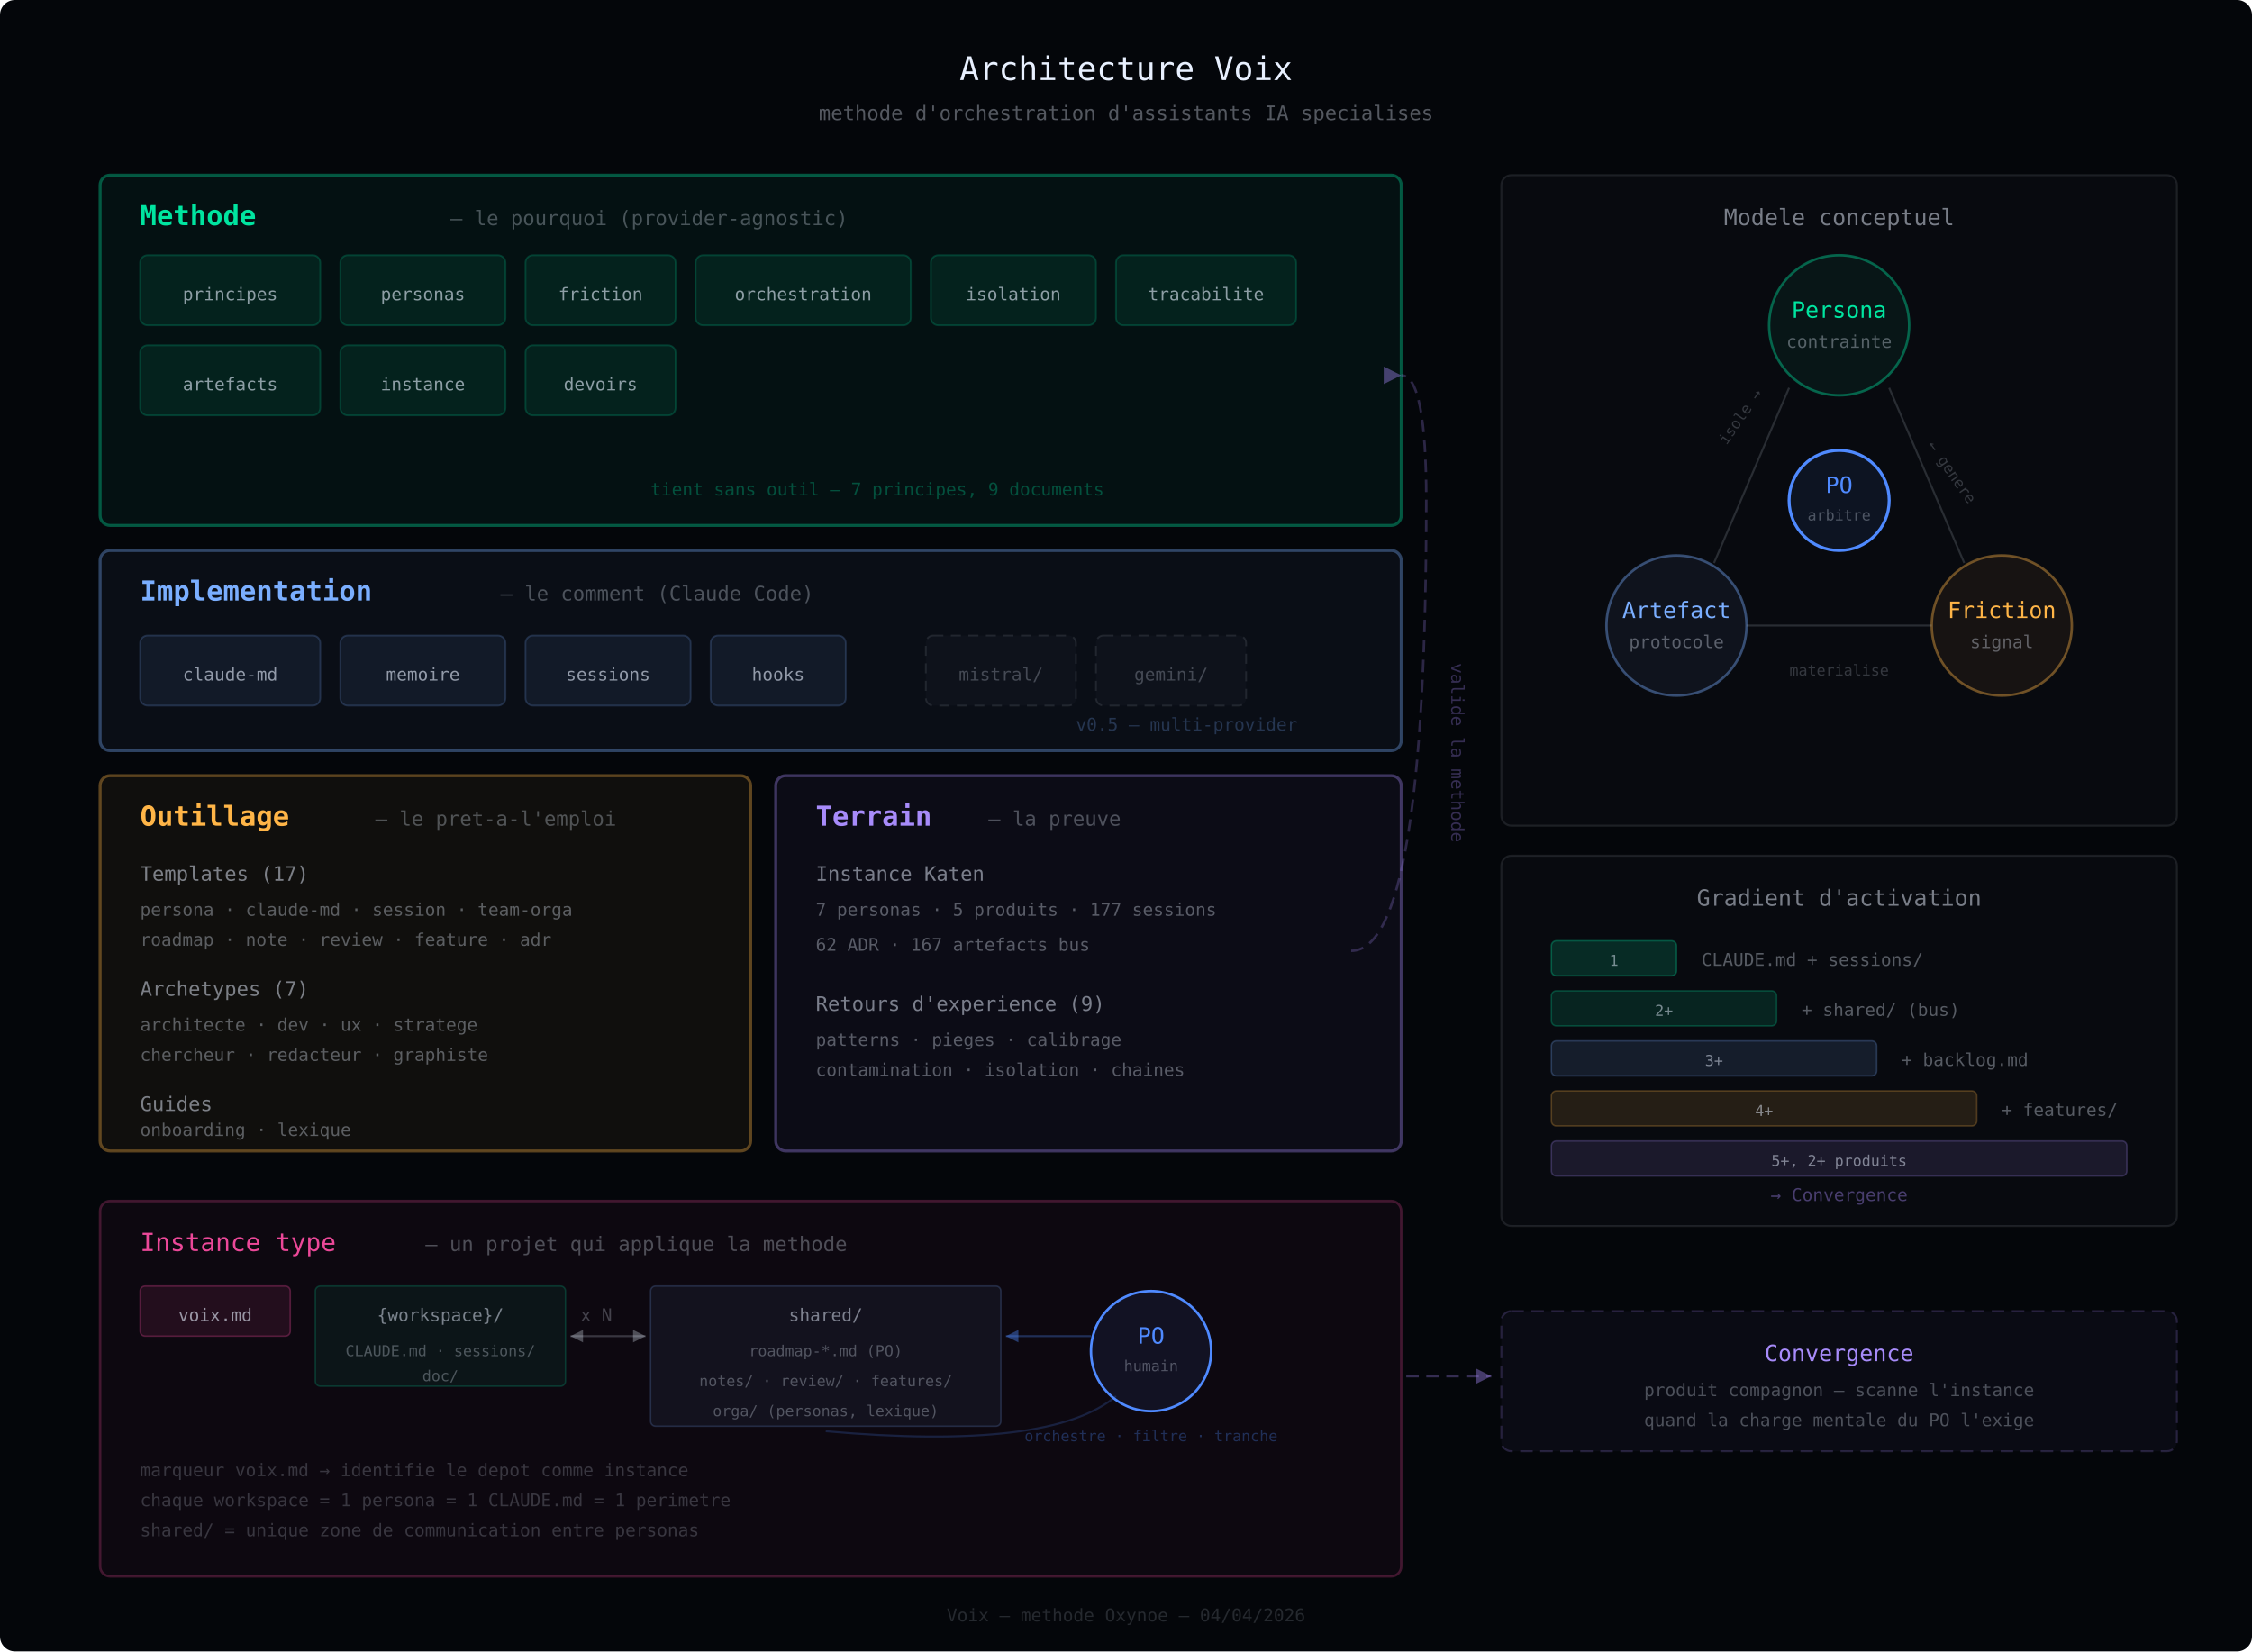
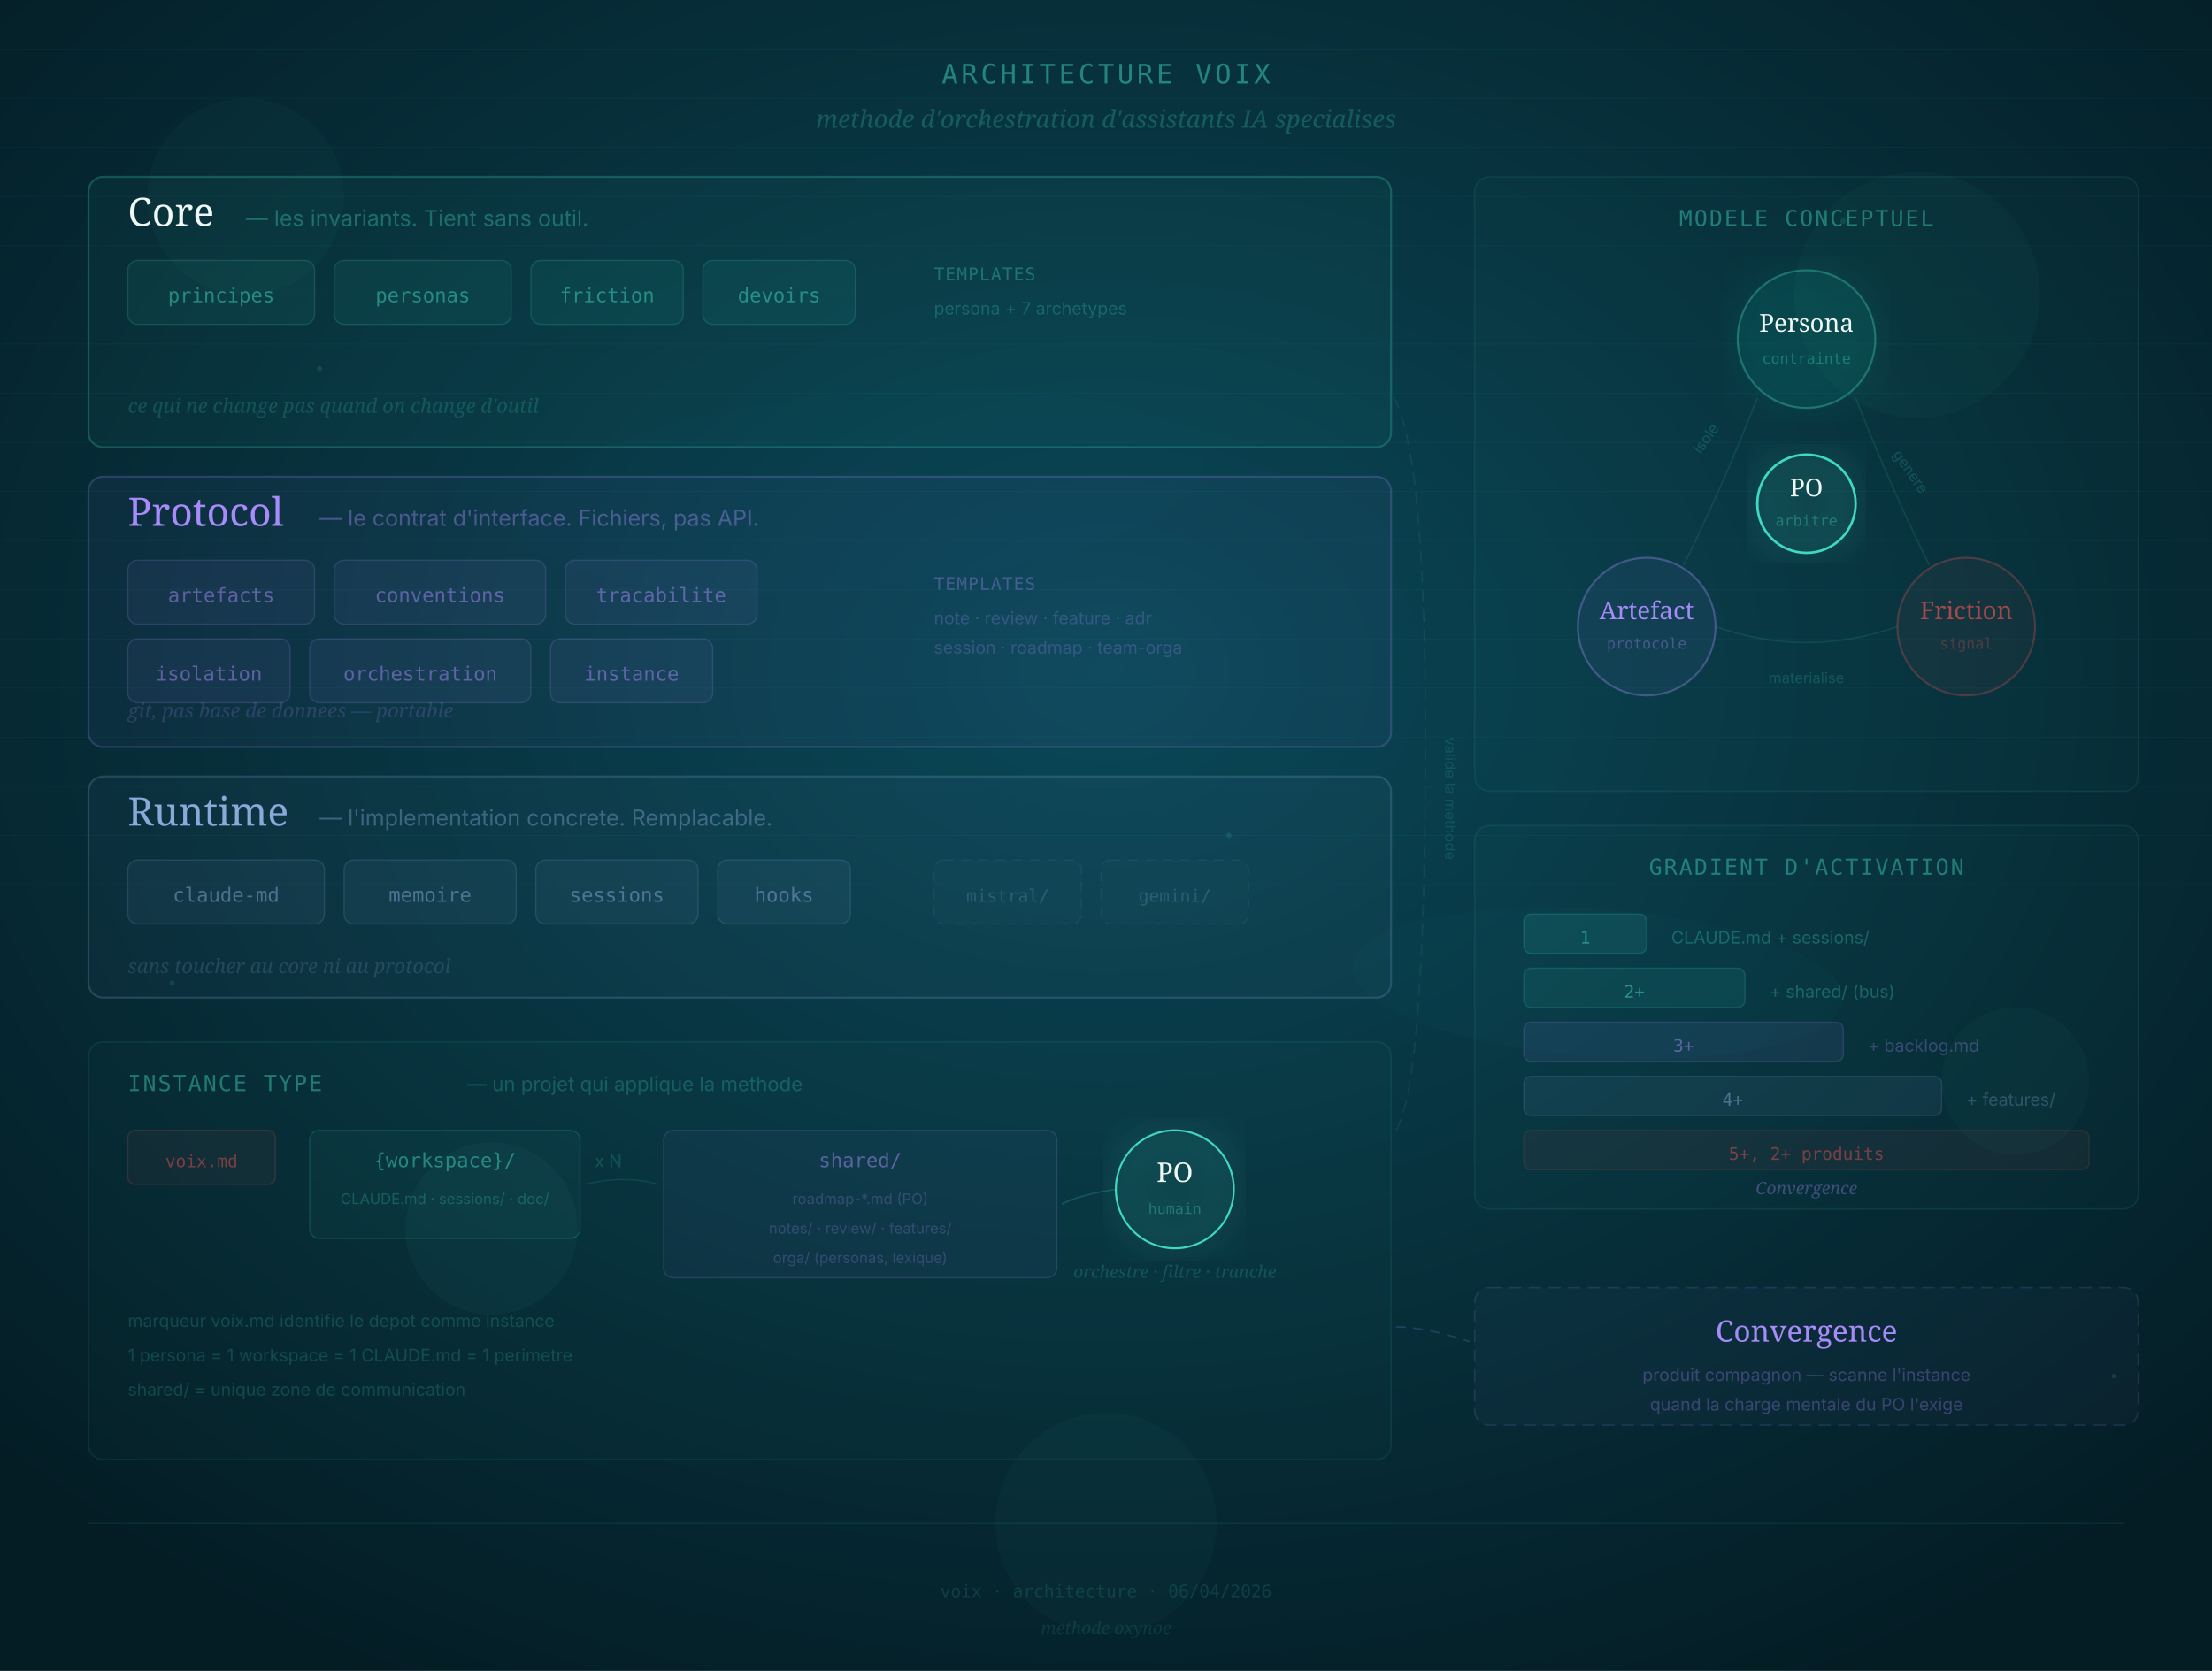
- <svg xmlns="http://www.w3.org/2000/svg" viewBox="0 0 900 660" font-family="IBM Plex Mono,monospace">
-   <rect width="900" height="660" fill="#04060a" rx="6" />
-   <text x="450" y="32" text-anchor="middle" fill="#e8f0ff" font-size="13" font-weight="500">Architecture Voix</text>
-   <text x="450" y="48" text-anchor="middle" fill="rgba(232,240,255,0.35)" font-size="8">methode d'orchestration d'assistants IA specialises</text>
-   <rect x="40" y="70" width="520" height="140" rx="4" fill="rgba(0,229,160,0.05)" stroke="rgba(0,229,160,0.35)" stroke-width="1.2" />
-   <text x="56" y="90" fill="#00e5a0" font-size="11" font-weight="600">Methode</text>
-   <text x="180" y="90" fill="rgba(232,240,255,0.3)" font-size="8">— le pourquoi (provider-agnostic)</text>
-   <rect x="56" y="102" width="72" height="28" rx="3" fill="rgba(0,229,160,0.08)" stroke="rgba(0,229,160,0.2)" stroke-width="0.7" />
-   <text x="92" y="120" text-anchor="middle" fill="rgba(232,240,255,0.6)" font-size="7">principes</text>
-   <rect x="136" y="102" width="66" height="28" rx="3" fill="rgba(0,229,160,0.08)" stroke="rgba(0,229,160,0.2)" stroke-width="0.7" />
-   <text x="169" y="120" text-anchor="middle" fill="rgba(232,240,255,0.6)" font-size="7">personas</text>
-   <rect x="210" y="102" width="60" height="28" rx="3" fill="rgba(0,229,160,0.08)" stroke="rgba(0,229,160,0.2)" stroke-width="0.7" />
-   <text x="240" y="120" text-anchor="middle" fill="rgba(232,240,255,0.6)" font-size="7">friction</text>
-   <rect x="278" y="102" width="86" height="28" rx="3" fill="rgba(0,229,160,0.08)" stroke="rgba(0,229,160,0.2)" stroke-width="0.7" />
-   <text x="321" y="120" text-anchor="middle" fill="rgba(232,240,255,0.6)" font-size="7">orchestration</text>
-   <rect x="372" y="102" width="66" height="28" rx="3" fill="rgba(0,229,160,0.08)" stroke="rgba(0,229,160,0.2)" stroke-width="0.7" />
-   <text x="405" y="120" text-anchor="middle" fill="rgba(232,240,255,0.6)" font-size="7">isolation</text>
-   <rect x="446" y="102" width="72" height="28" rx="3" fill="rgba(0,229,160,0.08)" stroke="rgba(0,229,160,0.2)" stroke-width="0.7" />
-   <text x="482" y="120" text-anchor="middle" fill="rgba(232,240,255,0.6)" font-size="7">tracabilite</text>
-   <rect x="56" y="138" width="72" height="28" rx="3" fill="rgba(0,229,160,0.08)" stroke="rgba(0,229,160,0.2)" stroke-width="0.7" />
-   <text x="92" y="156" text-anchor="middle" fill="rgba(232,240,255,0.6)" font-size="7">artefacts</text>
-   <rect x="136" y="138" width="66" height="28" rx="3" fill="rgba(0,229,160,0.08)" stroke="rgba(0,229,160,0.2)" stroke-width="0.7" />
-   <text x="169" y="156" text-anchor="middle" fill="rgba(232,240,255,0.6)" font-size="7">instance</text>
-   <rect x="210" y="138" width="60" height="28" rx="3" fill="rgba(0,229,160,0.08)" stroke="rgba(0,229,160,0.2)" stroke-width="0.7" />
-   <text x="240" y="156" text-anchor="middle" fill="rgba(232,240,255,0.6)" font-size="7">devoirs</text>
-   <text x="260" y="198" fill="rgba(0,229,160,0.3)" font-size="7">tient sans outil — 7 principes, 9 documents</text>
-   <rect x="40" y="220" width="520" height="80" rx="4" fill="rgba(122,174,255,0.05)" stroke="rgba(122,174,255,0.35)" stroke-width="1.2" />
-   <text x="56" y="240" fill="#7aaeff" font-size="11" font-weight="600">Implementation</text>
-   <text x="200" y="240" fill="rgba(232,240,255,0.3)" font-size="8">— le comment (Claude Code)</text>
-   <rect x="56" y="254" width="72" height="28" rx="3" fill="rgba(122,174,255,0.08)" stroke="rgba(122,174,255,0.2)" stroke-width="0.7" />
-   <text x="92" y="272" text-anchor="middle" fill="rgba(232,240,255,0.6)" font-size="7">claude-md</text>
-   <rect x="136" y="254" width="66" height="28" rx="3" fill="rgba(122,174,255,0.08)" stroke="rgba(122,174,255,0.2)" stroke-width="0.7" />
-   <text x="169" y="272" text-anchor="middle" fill="rgba(232,240,255,0.6)" font-size="7">memoire</text>
-   <rect x="210" y="254" width="66" height="28" rx="3" fill="rgba(122,174,255,0.08)" stroke="rgba(122,174,255,0.2)" stroke-width="0.7" />
-   <text x="243" y="272" text-anchor="middle" fill="rgba(232,240,255,0.6)" font-size="7">sessions</text>
-   <rect x="284" y="254" width="54" height="28" rx="3" fill="rgba(122,174,255,0.08)" stroke="rgba(122,174,255,0.2)" stroke-width="0.7" />
-   <text x="311" y="272" text-anchor="middle" fill="rgba(232,240,255,0.6)" font-size="7">hooks</text>
-   <rect x="370" y="254" width="60" height="28" rx="3" fill="rgba(232,240,255,0.02)" stroke="rgba(232,240,255,0.1)" stroke-width="0.7" stroke-dasharray="4,3" />
-   <text x="400" y="272" text-anchor="middle" fill="rgba(232,240,255,0.25)" font-size="7">mistral/</text>
-   <rect x="438" y="254" width="60" height="28" rx="3" fill="rgba(232,240,255,0.02)" stroke="rgba(232,240,255,0.1)" stroke-width="0.7" stroke-dasharray="4,3" />
-   <text x="468" y="272" text-anchor="middle" fill="rgba(232,240,255,0.25)" font-size="7">gemini/</text>
-   <text x="430" y="292" fill="rgba(122,174,255,0.25)" font-size="7">v0.5 — multi-provider</text>
-   <rect x="40" y="310" width="260" height="150" rx="4" fill="rgba(255,181,71,0.05)" stroke="rgba(255,181,71,0.35)" stroke-width="1.2" />
-   <text x="56" y="330" fill="#ffb547" font-size="11" font-weight="600">Outillage</text>
-   <text x="150" y="330" fill="rgba(232,240,255,0.3)" font-size="8">— le pret-a-l'emploi</text>
-   <text x="56" y="352" fill="rgba(232,240,255,0.5)" font-size="8">Templates (17)</text>
-   <text x="56" y="366" fill="rgba(232,240,255,0.35)" font-size="7">persona · claude-md · session · team-orga</text>
-   <text x="56" y="378" fill="rgba(232,240,255,0.35)" font-size="7">roadmap · note · review · feature · adr</text>
-   <text x="56" y="398" fill="rgba(232,240,255,0.5)" font-size="8">Archetypes (7)</text>
-   <text x="56" y="412" fill="rgba(232,240,255,0.35)" font-size="7">architecte · dev · ux · stratege</text>
-   <text x="56" y="424" fill="rgba(232,240,255,0.35)" font-size="7">chercheur · redacteur · graphiste</text>
-   <text x="56" y="444" fill="rgba(232,240,255,0.5)" font-size="8">Guides</text>
-   <text x="56" y="454" fill="rgba(232,240,255,0.35)" font-size="7">onboarding · lexique</text>
-   <rect x="310" y="310" width="250" height="150" rx="4" fill="rgba(167,139,250,0.05)" stroke="rgba(167,139,250,0.35)" stroke-width="1.2" />
-   <text x="326" y="330" fill="#a78bfa" font-size="11" font-weight="600">Terrain</text>
-   <text x="395" y="330" fill="rgba(232,240,255,0.3)" font-size="8">— la preuve</text>
-   <text x="326" y="352" fill="rgba(232,240,255,0.5)" font-size="8">Instance Katen</text>
-   <text x="326" y="366" fill="rgba(232,240,255,0.35)" font-size="7">7 personas · 5 produits · 177 sessions</text>
-   <text x="326" y="380" fill="rgba(232,240,255,0.35)" font-size="7">62 ADR · 167 artefacts bus</text>
-   <text x="326" y="404" fill="rgba(232,240,255,0.5)" font-size="8">Retours d'experience (9)</text>
-   <text x="326" y="418" fill="rgba(232,240,255,0.35)" font-size="7">patterns · pieges · calibrage</text>
-   <text x="326" y="430" fill="rgba(232,240,255,0.35)" font-size="7">contamination · isolation · chaines</text>
-   <path d="M 540,380 Q 570,380 570,200 Q 570,150 560,150" fill="none" stroke="rgba(167,139,250,0.25)" stroke-width="1" stroke-dasharray="5,3" />
-   <path d="M7,-3.5 L0,0 L7,3.5Z" fill="rgba(167,139,250,0.4)" transform="translate(560,150) rotate(180)" />
-   <text x="580" y="265" fill="rgba(167,139,250,0.3)" font-size="7" transform="rotate(90,580,265)">valide la methode</text>
-   <rect x="600" y="70" width="270" height="260" rx="4" fill="rgba(232,240,255,0.02)" stroke="rgba(232,240,255,0.1)" stroke-width="0.8" />
-   <text x="735" y="90" text-anchor="middle" fill="rgba(232,240,255,0.5)" font-size="9" font-weight="500">Modele conceptuel</text>
-   <circle cx="735" cy="130" r="28" fill="rgba(0,229,160,0.06)" stroke="rgba(0,229,160,0.4)" stroke-width="1" />
-   <text x="735" y="127" text-anchor="middle" fill="#00e5a0" font-size="9" font-weight="500">Persona</text>
-   <text x="735" y="139" text-anchor="middle" fill="rgba(232,240,255,0.35)" font-size="7">contrainte</text>
-   <circle cx="670" cy="250" r="28" fill="rgba(122,174,255,0.06)" stroke="rgba(122,174,255,0.4)" stroke-width="1" />
-   <text x="670" y="247" text-anchor="middle" fill="#7aaeff" font-size="9" font-weight="500">Artefact</text>
-   <text x="670" y="259" text-anchor="middle" fill="rgba(232,240,255,0.35)" font-size="7">protocole</text>
-   <circle cx="800" cy="250" r="28" fill="rgba(255,181,71,0.06)" stroke="rgba(255,181,71,0.4)" stroke-width="1" />
-   <text x="800" y="247" text-anchor="middle" fill="#ffb547" font-size="9" font-weight="500">Friction</text>
-   <text x="800" y="259" text-anchor="middle" fill="rgba(232,240,255,0.35)" font-size="7">signal</text>
-   <line x1="715" y1="155" x2="685" y2="225" stroke="rgba(232,240,255,0.15)" stroke-width="0.8" />
-   <line x1="755" y1="155" x2="785" y2="225" stroke="rgba(232,240,255,0.15)" stroke-width="0.8" />
-   <line x1="698" y1="250" x2="772" y2="250" stroke="rgba(232,240,255,0.15)" stroke-width="0.8" />
-   <circle cx="735" cy="200" r="20" fill="rgba(79,138,255,0.08)" stroke="#4f8aff" stroke-width="1.2" />
-   <text x="735" y="197" text-anchor="middle" fill="#4f8aff" font-size="9" font-weight="500">PO</text>
-   <text x="735" y="208" text-anchor="middle" fill="rgba(232,240,255,0.3)" font-size="6">arbitre</text>
-   <text x="690" y="178" fill="rgba(232,240,255,0.2)" font-size="6" transform="rotate(-55,690,178)">isole →</text>
-   <text x="770" y="178" fill="rgba(232,240,255,0.2)" font-size="6" transform="rotate(55,770,178)">← genere</text>
-   <text x="735" y="270" text-anchor="middle" fill="rgba(232,240,255,0.2)" font-size="6">materialise</text>
-   <rect x="600" y="342" width="270" height="148" rx="4" fill="rgba(232,240,255,0.02)" stroke="rgba(232,240,255,0.1)" stroke-width="0.8" />
-   <text x="735" y="362" text-anchor="middle" fill="rgba(232,240,255,0.5)" font-size="9" font-weight="500">Gradient d'activation</text>
-   <rect x="620" y="376" width="50" height="14" rx="2" fill="rgba(0,229,160,0.15)" stroke="rgba(0,229,160,0.3)" stroke-width="0.6" />
-   <text x="645" y="386" text-anchor="middle" fill="rgba(232,240,255,0.5)" font-size="6">1</text>
-   <text x="680" y="386" fill="rgba(232,240,255,0.35)" font-size="7">CLAUDE.md + sessions/</text>
-   <rect x="620" y="396" width="90" height="14" rx="2" fill="rgba(0,229,160,0.12)" stroke="rgba(0,229,160,0.25)" stroke-width="0.6" />
-   <text x="665" y="406" text-anchor="middle" fill="rgba(232,240,255,0.5)" font-size="6">2+</text>
-   <text x="720" y="406" fill="rgba(232,240,255,0.35)" font-size="7">+ shared/ (bus)</text>
-   <rect x="620" y="416" width="130" height="14" rx="2" fill="rgba(122,174,255,0.12)" stroke="rgba(122,174,255,0.25)" stroke-width="0.6" />
-   <text x="685" y="426" text-anchor="middle" fill="rgba(232,240,255,0.5)" font-size="6">3+</text>
-   <text x="760" y="426" fill="rgba(232,240,255,0.35)" font-size="7">+ backlog.md</text>
-   <rect x="620" y="436" width="170" height="14" rx="2" fill="rgba(255,181,71,0.12)" stroke="rgba(255,181,71,0.25)" stroke-width="0.6" />
-   <text x="705" y="446" text-anchor="middle" fill="rgba(232,240,255,0.5)" font-size="6">4+</text>
-   <text x="800" y="446" fill="rgba(232,240,255,0.35)" font-size="7">+ features/</text>
-   <rect x="620" y="456" width="230" height="14" rx="2" fill="rgba(167,139,250,0.12)" stroke="rgba(167,139,250,0.25)" stroke-width="0.6" />
-   <text x="735" y="466" text-anchor="middle" fill="rgba(232,240,255,0.5)" font-size="6">5+, 2+ produits</text>
-   <text x="735" y="480" text-anchor="middle" fill="rgba(167,139,250,0.4)" font-size="7">→ Convergence</text>
-   <rect x="40" y="480" width="520" height="150" rx="4" fill="rgba(236,72,153,0.04)" stroke="rgba(236,72,153,0.25)" stroke-width="1" />
-   <text x="56" y="500" fill="#ec4899" font-size="10" font-weight="500">Instance type</text>
-   <text x="170" y="500" fill="rgba(232,240,255,0.3)" font-size="8">— un projet qui applique la methode</text>
-   <rect x="56" y="514" width="60" height="20" rx="2" fill="rgba(236,72,153,0.1)" stroke="rgba(236,72,153,0.3)" stroke-width="0.6" />
-   <text x="86" y="528" text-anchor="middle" fill="rgba(232,240,255,0.6)" font-size="7">voix.md</text>
-   <rect x="126" y="514" width="100" height="40" rx="2" fill="rgba(0,229,160,0.06)" stroke="rgba(0,229,160,0.2)" stroke-width="0.6" />
-   <text x="176" y="528" text-anchor="middle" fill="rgba(232,240,255,0.5)" font-size="7">{workspace}/</text>
-   <text x="176" y="542" text-anchor="middle" fill="rgba(232,240,255,0.3)" font-size="6">CLAUDE.md · sessions/</text>
-   <text x="176" y="552" text-anchor="middle" fill="rgba(232,240,255,0.3)" font-size="6">doc/</text>
-   <text x="232" y="528" fill="rgba(232,240,255,0.25)" font-size="7">x N</text>
-   <rect x="260" y="514" width="140" height="56" rx="2" fill="rgba(122,174,255,0.06)" stroke="rgba(122,174,255,0.2)" stroke-width="0.6" />
-   <text x="330" y="528" text-anchor="middle" fill="rgba(232,240,255,0.5)" font-size="7">shared/</text>
-   <text x="330" y="542" text-anchor="middle" fill="rgba(232,240,255,0.3)" font-size="6">roadmap-*.md (PO)</text>
-   <text x="330" y="554" text-anchor="middle" fill="rgba(232,240,255,0.3)" font-size="6">notes/ · review/ · features/</text>
-   <text x="330" y="566" text-anchor="middle" fill="rgba(232,240,255,0.3)" font-size="6">orga/ (personas, lexique)</text>
-   <line x1="228" y1="534" x2="258" y2="534" stroke="rgba(232,240,255,0.2)" stroke-width="0.8" />
-   <path d="M-5,-2.5 L0,0 L-5,2.5Z" fill="rgba(232,240,255,0.3)" transform="translate(258,534)" />
-   <path d="M5,-2.5 L0,0 L5,2.5Z" fill="rgba(232,240,255,0.3)" transform="translate(228,534)" />
-   <circle cx="460" cy="540" r="24" fill="rgba(79,138,255,0.08)" stroke="#4f8aff" stroke-width="1" />
-   <text x="460" y="537" text-anchor="middle" fill="#4f8aff" font-size="9" font-weight="500">PO</text>
-   <text x="460" y="548" text-anchor="middle" fill="rgba(232,240,255,0.3)" font-size="6">humain</text>
-   <line x1="436" y1="534" x2="402" y2="534" stroke="rgba(79,138,255,0.3)" stroke-width="0.8" />
-   <path d="M5,-2.5 L0,0 L5,2.5Z" fill="rgba(79,138,255,0.4)" transform="translate(402,534)" />
-   <path d="M 446,558 Q 420,580 330,572" fill="none" stroke="rgba(79,138,255,0.2)" stroke-width="0.8" />
-   <text x="460" y="576" text-anchor="middle" fill="rgba(79,138,255,0.3)" font-size="6">orchestre · filtre · tranche</text>
-   <text x="56" y="590" fill="rgba(232,240,255,0.2)" font-size="7">marqueur voix.md → identifie le depot comme instance</text>
-   <text x="56" y="602" fill="rgba(232,240,255,0.2)" font-size="7">chaque workspace = 1 persona = 1 CLAUDE.md = 1 perimetre</text>
-   <text x="56" y="614" fill="rgba(232,240,255,0.2)" font-size="7">shared/ = unique zone de communication entre personas</text>
-   <rect x="600" y="524" width="270" height="56" rx="4" fill="rgba(167,139,250,0.04)" stroke="rgba(167,139,250,0.2)" stroke-width="0.8" stroke-dasharray="5,3" />
-   <text x="735" y="544" text-anchor="middle" fill="#a78bfa" font-size="9" font-weight="500">Convergence</text>
-   <text x="735" y="558" text-anchor="middle" fill="rgba(232,240,255,0.3)" font-size="7">produit compagnon — scanne l'instance</text>
-   <text x="735" y="570" text-anchor="middle" fill="rgba(232,240,255,0.3)" font-size="7">quand la charge mentale du PO l'exige</text>
-   <line x1="562" y1="550" x2="596" y2="550" stroke="rgba(167,139,250,0.3)" stroke-width="1" stroke-dasharray="5,3" />
-   <path d="M-6,-3 L0,0 L-6,3Z" fill="rgba(167,139,250,0.4)" transform="translate(596,550)" />
-   <text x="450" y="648" text-anchor="middle" fill="rgba(232,240,255,0.15)" font-size="7">Voix — methode Oxynoe — 04/04/2026</text>
+ <svg xmlns="http://www.w3.org/2000/svg" viewBox="0 0 900 680" width="900" height="680">
+   <defs>
+     <radialGradient id="bg" cx="50%" cy="40%" r="70%">
+       <stop offset="0%" stop-color="#0a4858" />
+       <stop offset="100%" stop-color="#041c24" />
+     </radialGradient>
+     <filter id="glow">
+       <feGaussianBlur stdDeviation="8" result="blur" />
+       <feComposite in="SourceGraphic" in2="blur" operator="over" />
+     </filter>
+   </defs>
+   <rect width="900" height="680" fill="url(#bg)" />
+   <g opacity="0.06" stroke="#00c8dc" stroke-width="0.3">
+     <line x1="0" y1="20" x2="900" y2="20" />
+     <line x1="0" y1="40" x2="900" y2="40" />
+     <line x1="0" y1="60" x2="900" y2="60" />
+     <line x1="0" y1="80" x2="900" y2="80" />
+     <line x1="0" y1="100" x2="900" y2="100" />
+     <line x1="0" y1="120" x2="900" y2="120" />
+     <line x1="0" y1="140" x2="900" y2="140" />
+     <line x1="0" y1="160" x2="900" y2="160" />
+     <line x1="0" y1="180" x2="900" y2="180" />
+     <line x1="0" y1="200" x2="900" y2="200" />
+     <line x1="0" y1="220" x2="900" y2="220" />
+     <line x1="0" y1="240" x2="900" y2="240" />
+     <line x1="0" y1="260" x2="900" y2="260" />
+     <line x1="0" y1="280" x2="900" y2="280" />
+     <line x1="0" y1="300" x2="900" y2="300" />
+     <line x1="0" y1="320" x2="900" y2="320" />
+     <line x1="0" y1="340" x2="900" y2="340" />
+     <line x1="0" y1="360" x2="900" y2="360" />
+   </g>
+   <circle cx="100" cy="80" r="40" fill="#40d8c0" opacity="0.03" />
+   <circle cx="780" cy="120" r="50" fill="#40d8c0" opacity="0.03" />
+   <circle cx="450" cy="620" r="45" fill="#40d8c0" opacity="0.03" />
+   <circle cx="200" cy="500" r="35" fill="#40d8c0" opacity="0.04" />
+   <circle cx="820" cy="440" r="30" fill="#40d8c0" opacity="0.03" />
+   <ellipse cx="350" cy="200" rx="140" ry="40" fill="#00c8dc" opacity="0.015" transform="rotate(-5,350,200)" />
+   <ellipse cx="650" cy="400" rx="100" ry="30" fill="#00c8dc" opacity="0.02" transform="rotate(4,650,400)" />
+   <circle cx="130" cy="150" r="1" fill="#40d8c0" opacity="0.15" />
+   <circle cx="750" cy="90" r="1.2" fill="#40d8c0" opacity="0.12" />
+   <circle cx="400" cy="50" r="0.8" fill="#40d8c0" opacity="0.18" />
+   <circle cx="70" cy="400" r="1" fill="#40d8c0" opacity="0.14" />
+   <circle cx="860" cy="560" r="0.9" fill="#40d8c0" opacity="0.16" />
+   <circle cx="500" cy="340" r="1.1" fill="#40d8c0" opacity="0.13" />
+   <text x="450" y="34" text-anchor="middle" font-family="'IBM Plex Mono', monospace" font-size="11" fill="rgba(64,216,192,0.5)" letter-spacing="0.12em">ARCHITECTURE VOIX</text>
+   <text x="450" y="52" text-anchor="middle" font-family="Georgia, serif" font-size="10" fill="rgba(64,216,192,0.25)" font-style="italic">methode d'orchestration d'assistants IA specialises</text>
+   <rect x="36" y="72" width="530" height="110" rx="6" fill="rgba(64,216,192,0.04)" stroke="rgba(64,216,192,0.25)" stroke-width="0.8" />
+   <text x="52" y="92" font-family="Georgia, serif" font-size="16" fill="#f0f8f5" font-weight="300">Core</text>
+   <text x="100" y="92" font-family="Inter, system-ui, sans-serif" font-size="9" fill="rgba(64,216,192,0.35)">— les invariants. Tient sans outil.</text>
+   <rect x="52" y="106" width="76" height="26" rx="4" fill="rgba(64,216,192,0.06)" stroke="rgba(64,216,192,0.18)" stroke-width="0.5" />
+   <text x="90" y="123" text-anchor="middle" font-family="'IBM Plex Mono', monospace" font-size="8" fill="rgba(64,216,192,0.5)">principes</text>
+   <rect x="136" y="106" width="72" height="26" rx="4" fill="rgba(64,216,192,0.06)" stroke="rgba(64,216,192,0.18)" stroke-width="0.5" />
+   <text x="172" y="123" text-anchor="middle" font-family="'IBM Plex Mono', monospace" font-size="8" fill="rgba(64,216,192,0.5)">personas</text>
+   <rect x="216" y="106" width="62" height="26" rx="4" fill="rgba(64,216,192,0.06)" stroke="rgba(64,216,192,0.18)" stroke-width="0.5" />
+   <text x="247" y="123" text-anchor="middle" font-family="'IBM Plex Mono', monospace" font-size="8" fill="rgba(64,216,192,0.5)">friction</text>
+   <rect x="286" y="106" width="62" height="26" rx="4" fill="rgba(64,216,192,0.06)" stroke="rgba(64,216,192,0.18)" stroke-width="0.5" />
+   <text x="317" y="123" text-anchor="middle" font-family="'IBM Plex Mono', monospace" font-size="8" fill="rgba(64,216,192,0.5)">devoirs</text>
+   <text x="380" y="114" font-family="'IBM Plex Mono', monospace" font-size="7" fill="rgba(64,216,192,0.35)" letter-spacing="0.06em">TEMPLATES</text>
+   <text x="380" y="128" font-family="Inter, system-ui, sans-serif" font-size="7" fill="rgba(64,216,192,0.25)">persona + 7 archetypes</text>
+   <text x="52" y="168" font-family="Georgia, serif" font-size="8" fill="rgba(64,216,192,0.2)" font-style="italic">ce qui ne change pas quand on change d'outil</text>
+   <rect x="36" y="194" width="530" height="110" rx="6" fill="rgba(167,139,250,0.04)" stroke="rgba(167,139,250,0.22)" stroke-width="0.8" />
+   <text x="52" y="214" font-family="Georgia, serif" font-size="16" fill="#a78bfa" font-weight="300">Protocol</text>
+   <text x="130" y="214" font-family="Inter, system-ui, sans-serif" font-size="9" fill="rgba(167,139,250,0.4)">— le contrat d'interface. Fichiers, pas API.</text>
+   <rect x="52" y="228" width="76" height="26" rx="4" fill="rgba(167,139,250,0.06)" stroke="rgba(167,139,250,0.18)" stroke-width="0.5" />
+   <text x="90" y="245" text-anchor="middle" font-family="'IBM Plex Mono', monospace" font-size="8" fill="rgba(167,139,250,0.5)">artefacts</text>
+   <rect x="136" y="228" width="86" height="26" rx="4" fill="rgba(167,139,250,0.06)" stroke="rgba(167,139,250,0.18)" stroke-width="0.5" />
+   <text x="179" y="245" text-anchor="middle" font-family="'IBM Plex Mono', monospace" font-size="8" fill="rgba(167,139,250,0.5)">conventions</text>
+   <rect x="230" y="228" width="78" height="26" rx="4" fill="rgba(167,139,250,0.06)" stroke="rgba(167,139,250,0.18)" stroke-width="0.5" />
+   <text x="269" y="245" text-anchor="middle" font-family="'IBM Plex Mono', monospace" font-size="8" fill="rgba(167,139,250,0.5)">tracabilite</text>
+   <rect x="52" y="260" width="66" height="26" rx="4" fill="rgba(167,139,250,0.06)" stroke="rgba(167,139,250,0.18)" stroke-width="0.5" />
+   <text x="85" y="277" text-anchor="middle" font-family="'IBM Plex Mono', monospace" font-size="8" fill="rgba(167,139,250,0.5)">isolation</text>
+   <rect x="126" y="260" width="90" height="26" rx="4" fill="rgba(167,139,250,0.06)" stroke="rgba(167,139,250,0.18)" stroke-width="0.5" />
+   <text x="171" y="277" text-anchor="middle" font-family="'IBM Plex Mono', monospace" font-size="8" fill="rgba(167,139,250,0.5)">orchestration</text>
+   <rect x="224" y="260" width="66" height="26" rx="4" fill="rgba(167,139,250,0.06)" stroke="rgba(167,139,250,0.18)" stroke-width="0.5" />
+   <text x="257" y="277" text-anchor="middle" font-family="'IBM Plex Mono', monospace" font-size="8" fill="rgba(167,139,250,0.5)">instance</text>
+   <text x="380" y="240" font-family="'IBM Plex Mono', monospace" font-size="7" fill="rgba(167,139,250,0.35)" letter-spacing="0.06em">TEMPLATES</text>
+   <text x="380" y="254" font-family="Inter, system-ui, sans-serif" font-size="7" fill="rgba(167,139,250,0.25)">note · review · feature · adr</text>
+   <text x="380" y="266" font-family="Inter, system-ui, sans-serif" font-size="7" fill="rgba(167,139,250,0.25)">session · roadmap · team-orga</text>
+   <text x="52" y="292" font-family="Georgia, serif" font-size="8" fill="rgba(167,139,250,0.2)" font-style="italic">git, pas base de donnees — portable</text>
+   <rect x="36" y="316" width="530" height="90" rx="6" fill="rgba(138,168,216,0.04)" stroke="rgba(138,168,216,0.22)" stroke-width="0.8" />
+   <text x="52" y="336" font-family="Georgia, serif" font-size="16" fill="#8aa8d8" font-weight="300">Runtime</text>
+   <text x="130" y="336" font-family="Inter, system-ui, sans-serif" font-size="9" fill="rgba(138,168,216,0.4)">— l'implementation concrete. Remplacable.</text>
+   <rect x="52" y="350" width="80" height="26" rx="4" fill="rgba(138,168,216,0.06)" stroke="rgba(138,168,216,0.18)" stroke-width="0.5" />
+   <text x="92" y="367" text-anchor="middle" font-family="'IBM Plex Mono', monospace" font-size="8" fill="rgba(138,168,216,0.5)">claude-md</text>
+   <rect x="140" y="350" width="70" height="26" rx="4" fill="rgba(138,168,216,0.06)" stroke="rgba(138,168,216,0.18)" stroke-width="0.5" />
+   <text x="175" y="367" text-anchor="middle" font-family="'IBM Plex Mono', monospace" font-size="8" fill="rgba(138,168,216,0.5)">memoire</text>
+   <rect x="218" y="350" width="66" height="26" rx="4" fill="rgba(138,168,216,0.06)" stroke="rgba(138,168,216,0.18)" stroke-width="0.5" />
+   <text x="251" y="367" text-anchor="middle" font-family="'IBM Plex Mono', monospace" font-size="8" fill="rgba(138,168,216,0.5)">sessions</text>
+   <rect x="292" y="350" width="54" height="26" rx="4" fill="rgba(138,168,216,0.06)" stroke="rgba(138,168,216,0.18)" stroke-width="0.5" />
+   <text x="319" y="367" text-anchor="middle" font-family="'IBM Plex Mono', monospace" font-size="8" fill="rgba(138,168,216,0.5)">hooks</text>
+   <rect x="380" y="350" width="60" height="26" rx="4" fill="rgba(138,168,216,0.02)" stroke="rgba(138,168,216,0.1)" stroke-width="0.5" stroke-dasharray="4,3" />
+   <text x="410" y="367" text-anchor="middle" font-family="'IBM Plex Mono', monospace" font-size="7" fill="rgba(138,168,216,0.25)">mistral/</text>
+   <rect x="448" y="350" width="60" height="26" rx="4" fill="rgba(138,168,216,0.02)" stroke="rgba(138,168,216,0.1)" stroke-width="0.5" stroke-dasharray="4,3" />
+   <text x="478" y="367" text-anchor="middle" font-family="'IBM Plex Mono', monospace" font-size="7" fill="rgba(138,168,216,0.25)">gemini/</text>
+   <text x="52" y="396" font-family="Georgia, serif" font-size="8" fill="rgba(138,168,216,0.2)" font-style="italic">sans toucher au core ni au protocol</text>
+   <rect x="600" y="72" width="270" height="250" rx="6" fill="rgba(64,216,192,0.02)" stroke="rgba(64,180,160,0.12)" stroke-width="0.6" />
+   <text x="735" y="92" text-anchor="middle" font-family="'IBM Plex Mono', monospace" font-size="9" fill="rgba(64,216,192,0.45)" letter-spacing="0.08em">MODELE CONCEPTUEL</text>
+   <circle cx="735" cy="138" r="28" fill="rgba(64,216,192,0.06)" stroke="rgba(64,216,192,0.35)" stroke-width="0.8" filter="url(#glow)" />
+   <text x="735" y="135" text-anchor="middle" font-family="Georgia, serif" font-size="10" fill="#f0f8f5" font-weight="300">Persona</text>
+   <text x="735" y="148" text-anchor="middle" font-family="'IBM Plex Mono', monospace" font-size="6" fill="rgba(64,216,192,0.35)">contrainte</text>
+   <circle cx="670" cy="255" r="28" fill="rgba(167,139,250,0.06)" stroke="rgba(167,139,250,0.35)" stroke-width="0.8" />
+   <text x="670" y="252" text-anchor="middle" font-family="Georgia, serif" font-size="10" fill="#a78bfa" font-weight="300">Artefact</text>
+   <text x="670" y="264" text-anchor="middle" font-family="'IBM Plex Mono', monospace" font-size="6" fill="rgba(167,139,250,0.35)">protocole</text>
+   <circle cx="800" cy="255" r="28" fill="rgba(224,80,80,0.05)" stroke="rgba(224,80,80,0.3)" stroke-width="0.8" />
+   <text x="800" y="252" text-anchor="middle" font-family="Georgia, serif" font-size="10" fill="rgba(224,80,80,0.7)" font-weight="300">Friction</text>
+   <text x="800" y="264" text-anchor="middle" font-family="'IBM Plex Mono', monospace" font-size="6" fill="rgba(224,80,80,0.3)">signal</text>
+   <path d="M 715,162 Q 700,200 685,230" fill="none" stroke="rgba(64,180,160,0.15)" stroke-width="0.6" />
+   <path d="M 755,162 Q 770,200 785,230" fill="none" stroke="rgba(64,180,160,0.15)" stroke-width="0.6" />
+   <path d="M 698,255 Q 735,268 772,255" fill="none" stroke="rgba(64,180,160,0.15)" stroke-width="0.6" />
+   <circle cx="735" cy="205" r="20" fill="rgba(64,216,192,0.05)" stroke="#40d8c0" stroke-width="1" filter="url(#glow)" />
+   <text x="735" y="202" text-anchor="middle" font-family="Georgia, serif" font-size="10" fill="#f0f8f5" font-weight="300">PO</text>
+   <text x="735" y="214" text-anchor="middle" font-family="'IBM Plex Mono', monospace" font-size="6" fill="rgba(64,216,192,0.35)">arbitre</text>
+   <text x="692" y="185" font-family="Inter, system-ui, sans-serif" font-size="6" fill="rgba(64,216,192,0.2)" transform="rotate(-55,692,185)">isole</text>
+   <text x="770" y="185" font-family="Inter, system-ui, sans-serif" font-size="6" fill="rgba(64,216,192,0.2)" transform="rotate(55,770,185)">genere</text>
+   <text x="735" y="278" text-anchor="middle" font-family="Inter, system-ui, sans-serif" font-size="6" fill="rgba(64,216,192,0.2)">materialise</text>
+   <rect x="600" y="336" width="270" height="156" rx="6" fill="rgba(64,216,192,0.02)" stroke="rgba(64,180,160,0.12)" stroke-width="0.6" />
+   <text x="735" y="356" text-anchor="middle" font-family="'IBM Plex Mono', monospace" font-size="9" fill="rgba(64,216,192,0.45)" letter-spacing="0.08em">GRADIENT D'ACTIVATION</text>
+   <rect x="620" y="372" width="50" height="16" rx="3" fill="rgba(64,216,192,0.1)" stroke="rgba(64,216,192,0.2)" stroke-width="0.5" />
+   <text x="645" y="384" text-anchor="middle" font-family="'IBM Plex Mono', monospace" font-size="7" fill="rgba(64,216,192,0.5)">1</text>
+   <text x="680" y="384" font-family="Inter, system-ui, sans-serif" font-size="7" fill="rgba(64,216,192,0.3)">CLAUDE.md + sessions/</text>
+   <rect x="620" y="394" width="90" height="16" rx="3" fill="rgba(64,216,192,0.08)" stroke="rgba(64,216,192,0.18)" stroke-width="0.5" />
+   <text x="665" y="406" text-anchor="middle" font-family="'IBM Plex Mono', monospace" font-size="7" fill="rgba(64,216,192,0.5)">2+</text>
+   <text x="720" y="406" font-family="Inter, system-ui, sans-serif" font-size="7" fill="rgba(64,216,192,0.3)">+ shared/ (bus)</text>
+   <rect x="620" y="416" width="130" height="16" rx="3" fill="rgba(167,139,250,0.08)" stroke="rgba(167,139,250,0.18)" stroke-width="0.5" />
+   <text x="685" y="428" text-anchor="middle" font-family="'IBM Plex Mono', monospace" font-size="7" fill="rgba(167,139,250,0.5)">3+</text>
+   <text x="760" y="428" font-family="Inter, system-ui, sans-serif" font-size="7" fill="rgba(167,139,250,0.3)">+ backlog.md</text>
+   <rect x="620" y="438" width="170" height="16" rx="3" fill="rgba(138,168,216,0.08)" stroke="rgba(138,168,216,0.18)" stroke-width="0.5" />
+   <text x="705" y="450" text-anchor="middle" font-family="'IBM Plex Mono', monospace" font-size="7" fill="rgba(138,168,216,0.5)">4+</text>
+   <text x="800" y="450" font-family="Inter, system-ui, sans-serif" font-size="7" fill="rgba(138,168,216,0.3)">+ features/</text>
+   <rect x="620" y="460" width="230" height="16" rx="3" fill="rgba(224,80,80,0.06)" stroke="rgba(224,80,80,0.15)" stroke-width="0.5" />
+   <text x="735" y="472" text-anchor="middle" font-family="'IBM Plex Mono', monospace" font-size="7" fill="rgba(224,80,80,0.5)">5+, 2+ produits</text>
+   <text x="735" y="486" text-anchor="middle" font-family="Georgia, serif" font-size="7" fill="rgba(167,139,250,0.35)" font-style="italic">Convergence</text>
+   <rect x="36" y="424" width="530" height="170" rx="6" fill="rgba(64,216,192,0.02)" stroke="rgba(64,180,160,0.12)" stroke-width="0.6" />
+   <text x="52" y="444" font-family="'IBM Plex Mono', monospace" font-size="9" fill="rgba(64,216,192,0.45)" letter-spacing="0.08em">INSTANCE TYPE</text>
+   <text x="190" y="444" font-family="Inter, system-ui, sans-serif" font-size="8" fill="rgba(64,216,192,0.25)">— un projet qui applique la methode</text>
+   <rect x="52" y="460" width="60" height="22" rx="3" fill="rgba(224,80,80,0.05)" stroke="rgba(224,80,80,0.2)" stroke-width="0.5" />
+   <text x="82" y="475" text-anchor="middle" font-family="'IBM Plex Mono', monospace" font-size="7" fill="rgba(224,80,80,0.5)">voix.md</text>
+   <rect x="126" y="460" width="110" height="44" rx="4" fill="rgba(64,216,192,0.04)" stroke="rgba(64,216,192,0.18)" stroke-width="0.5" />
+   <text x="181" y="475" text-anchor="middle" font-family="'IBM Plex Mono', monospace" font-size="8" fill="rgba(64,216,192,0.5)">{workspace}/</text>
+   <text x="181" y="490" text-anchor="middle" font-family="Inter, system-ui, sans-serif" font-size="6" fill="rgba(64,216,192,0.25)">CLAUDE.md · sessions/ · doc/</text>
+   <text x="242" y="475" font-family="Inter, system-ui, sans-serif" font-size="7" fill="rgba(64,216,192,0.2)">x N</text>
+   <rect x="270" y="460" width="160" height="60" rx="4" fill="rgba(167,139,250,0.04)" stroke="rgba(167,139,250,0.18)" stroke-width="0.5" />
+   <text x="350" y="475" text-anchor="middle" font-family="'IBM Plex Mono', monospace" font-size="8" fill="rgba(167,139,250,0.5)">shared/</text>
+   <text x="350" y="490" text-anchor="middle" font-family="Inter, system-ui, sans-serif" font-size="6" fill="rgba(167,139,250,0.25)">roadmap-*.md (PO)</text>
+   <text x="350" y="502" text-anchor="middle" font-family="Inter, system-ui, sans-serif" font-size="6" fill="rgba(167,139,250,0.25)">notes/ · review/ · features/</text>
+   <text x="350" y="514" text-anchor="middle" font-family="Inter, system-ui, sans-serif" font-size="6" fill="rgba(167,139,250,0.25)">orga/ (personas, lexique)</text>
+   <path d="M 238,482 Q 254,478 268,482" fill="none" stroke="rgba(64,180,160,0.15)" stroke-width="0.5" />
+   <circle cx="478" cy="484" r="24" fill="rgba(64,216,192,0.05)" stroke="#40d8c0" stroke-width="0.8" filter="url(#glow)" />
+   <text x="478" y="481" text-anchor="middle" font-family="Georgia, serif" font-size="11" fill="#f0f8f5" font-weight="300">PO</text>
+   <text x="478" y="494" text-anchor="middle" font-family="'IBM Plex Mono', monospace" font-size="6" fill="rgba(64,216,192,0.35)">humain</text>
+   <path d="M 454,484 Q 440,486 432,490" fill="none" stroke="rgba(64,216,192,0.2)" stroke-width="0.6" />
+   <text x="52" y="540" font-family="Inter, system-ui, sans-serif" font-size="7" fill="rgba(64,216,192,0.2)">marqueur voix.md identifie le depot comme instance</text>
+   <text x="52" y="554" font-family="Inter, system-ui, sans-serif" font-size="7" fill="rgba(64,216,192,0.2)">1 persona = 1 workspace = 1 CLAUDE.md = 1 perimetre</text>
+   <text x="52" y="568" font-family="Inter, system-ui, sans-serif" font-size="7" fill="rgba(64,216,192,0.2)">shared/ = unique zone de communication</text>
+   <text x="478" y="520" text-anchor="middle" font-family="Georgia, serif" font-size="7" fill="rgba(64,216,192,0.2)" font-style="italic">orchestre · filtre · tranche</text>
+   <rect x="600" y="524" width="270" height="56" rx="6" fill="rgba(167,139,250,0.03)" stroke="rgba(167,139,250,0.15)" stroke-width="0.6" stroke-dasharray="5,3" />
+   <text x="735" y="546" text-anchor="middle" font-family="Georgia, serif" font-size="12" fill="#a78bfa" font-weight="300">Convergence</text>
+   <text x="735" y="562" text-anchor="middle" font-family="Inter, system-ui, sans-serif" font-size="7" fill="rgba(167,139,250,0.3)">produit compagnon — scanne l'instance</text>
+   <text x="735" y="574" text-anchor="middle" font-family="Inter, system-ui, sans-serif" font-size="7" fill="rgba(167,139,250,0.3)">quand la charge mentale du PO l'exige</text>
+   <path d="M 568,540 Q 580,540 598,546" fill="none" stroke="rgba(167,139,250,0.2)" stroke-width="0.6" stroke-dasharray="4,3" />
+   <path d="M 568,460 Q 580,440 580,300 Q 580,180 566,160" fill="none" stroke="rgba(64,180,160,0.12)" stroke-width="0.6" stroke-dasharray="5,3" />
+   <text x="588" y="300" font-family="Inter, system-ui, sans-serif" font-size="6" fill="rgba(64,216,192,0.15)" transform="rotate(90,588,300)">valide la methode</text>
+   <line x1="36" y1="620" x2="864" y2="620" stroke="rgba(64,180,160,0.12)" stroke-width="0.5" />
+   <text x="450" y="650" text-anchor="middle" font-family="'IBM Plex Mono', monospace" font-size="7" fill="rgba(64,216,192,0.15)">voix · architecture · 06/04/2026</text>
+   <text x="450" y="665" text-anchor="middle" font-family="Georgia, serif" font-size="7" fill="rgba(64,216,192,0.12)" font-style="italic">methode oxynoe</text>
</svg>
